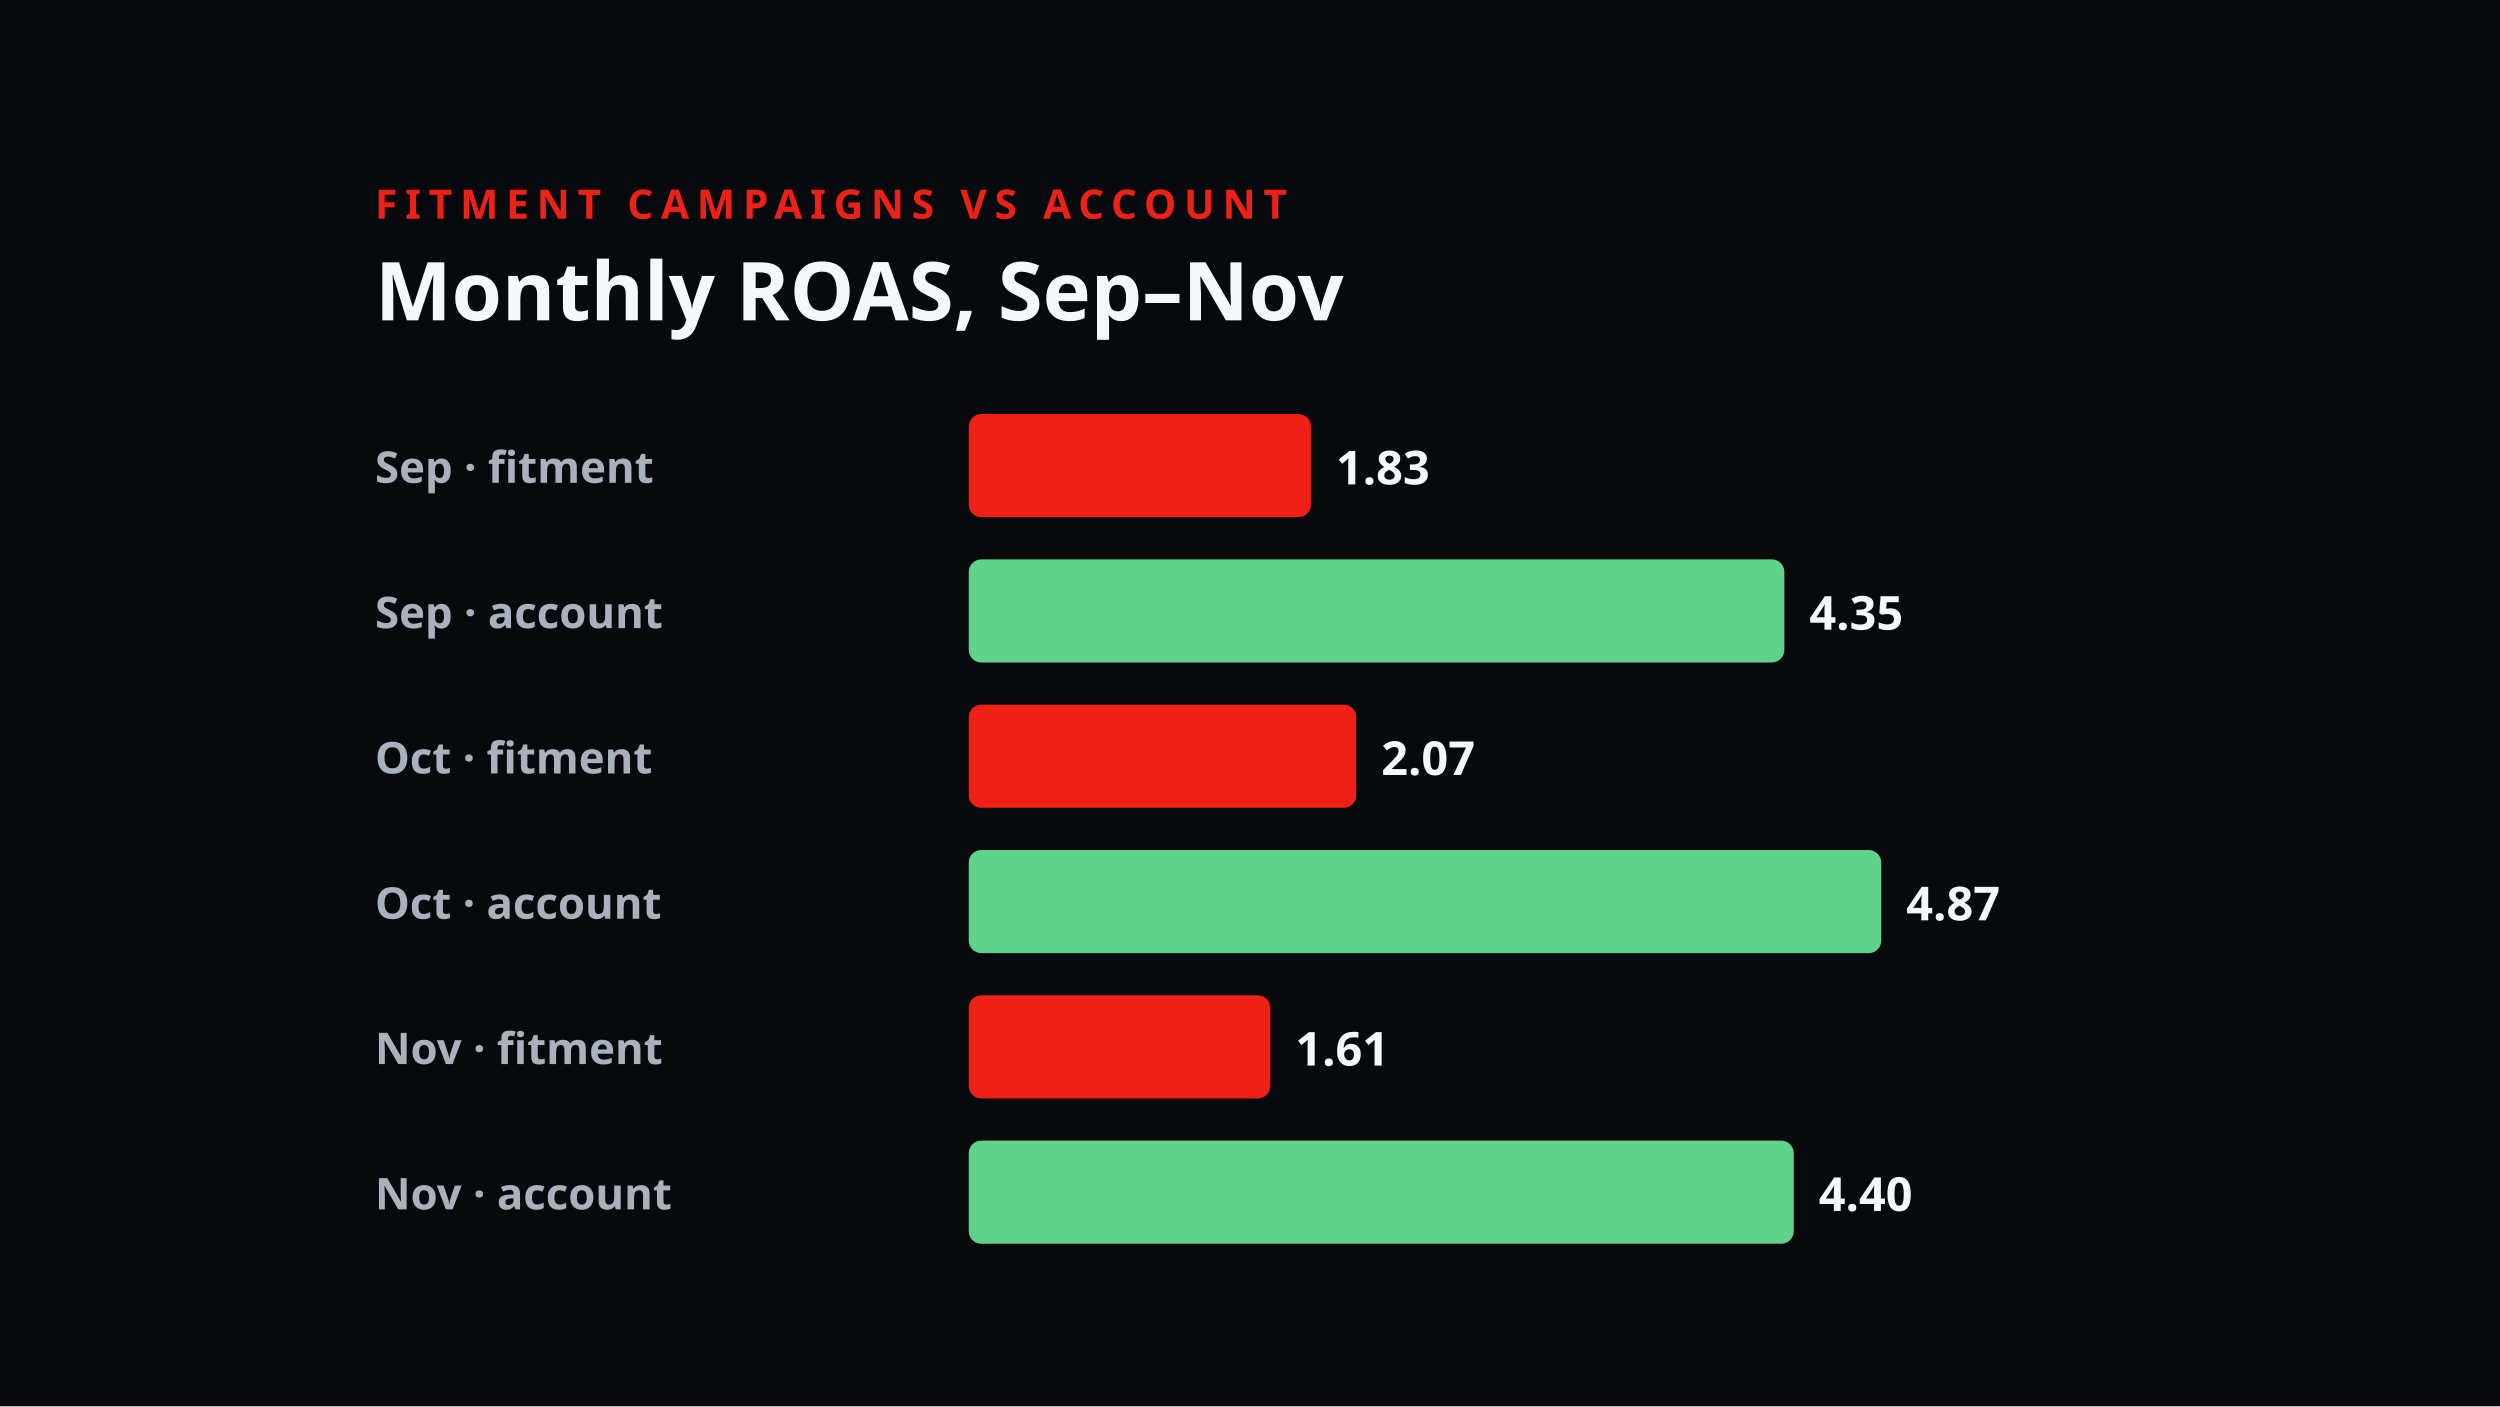
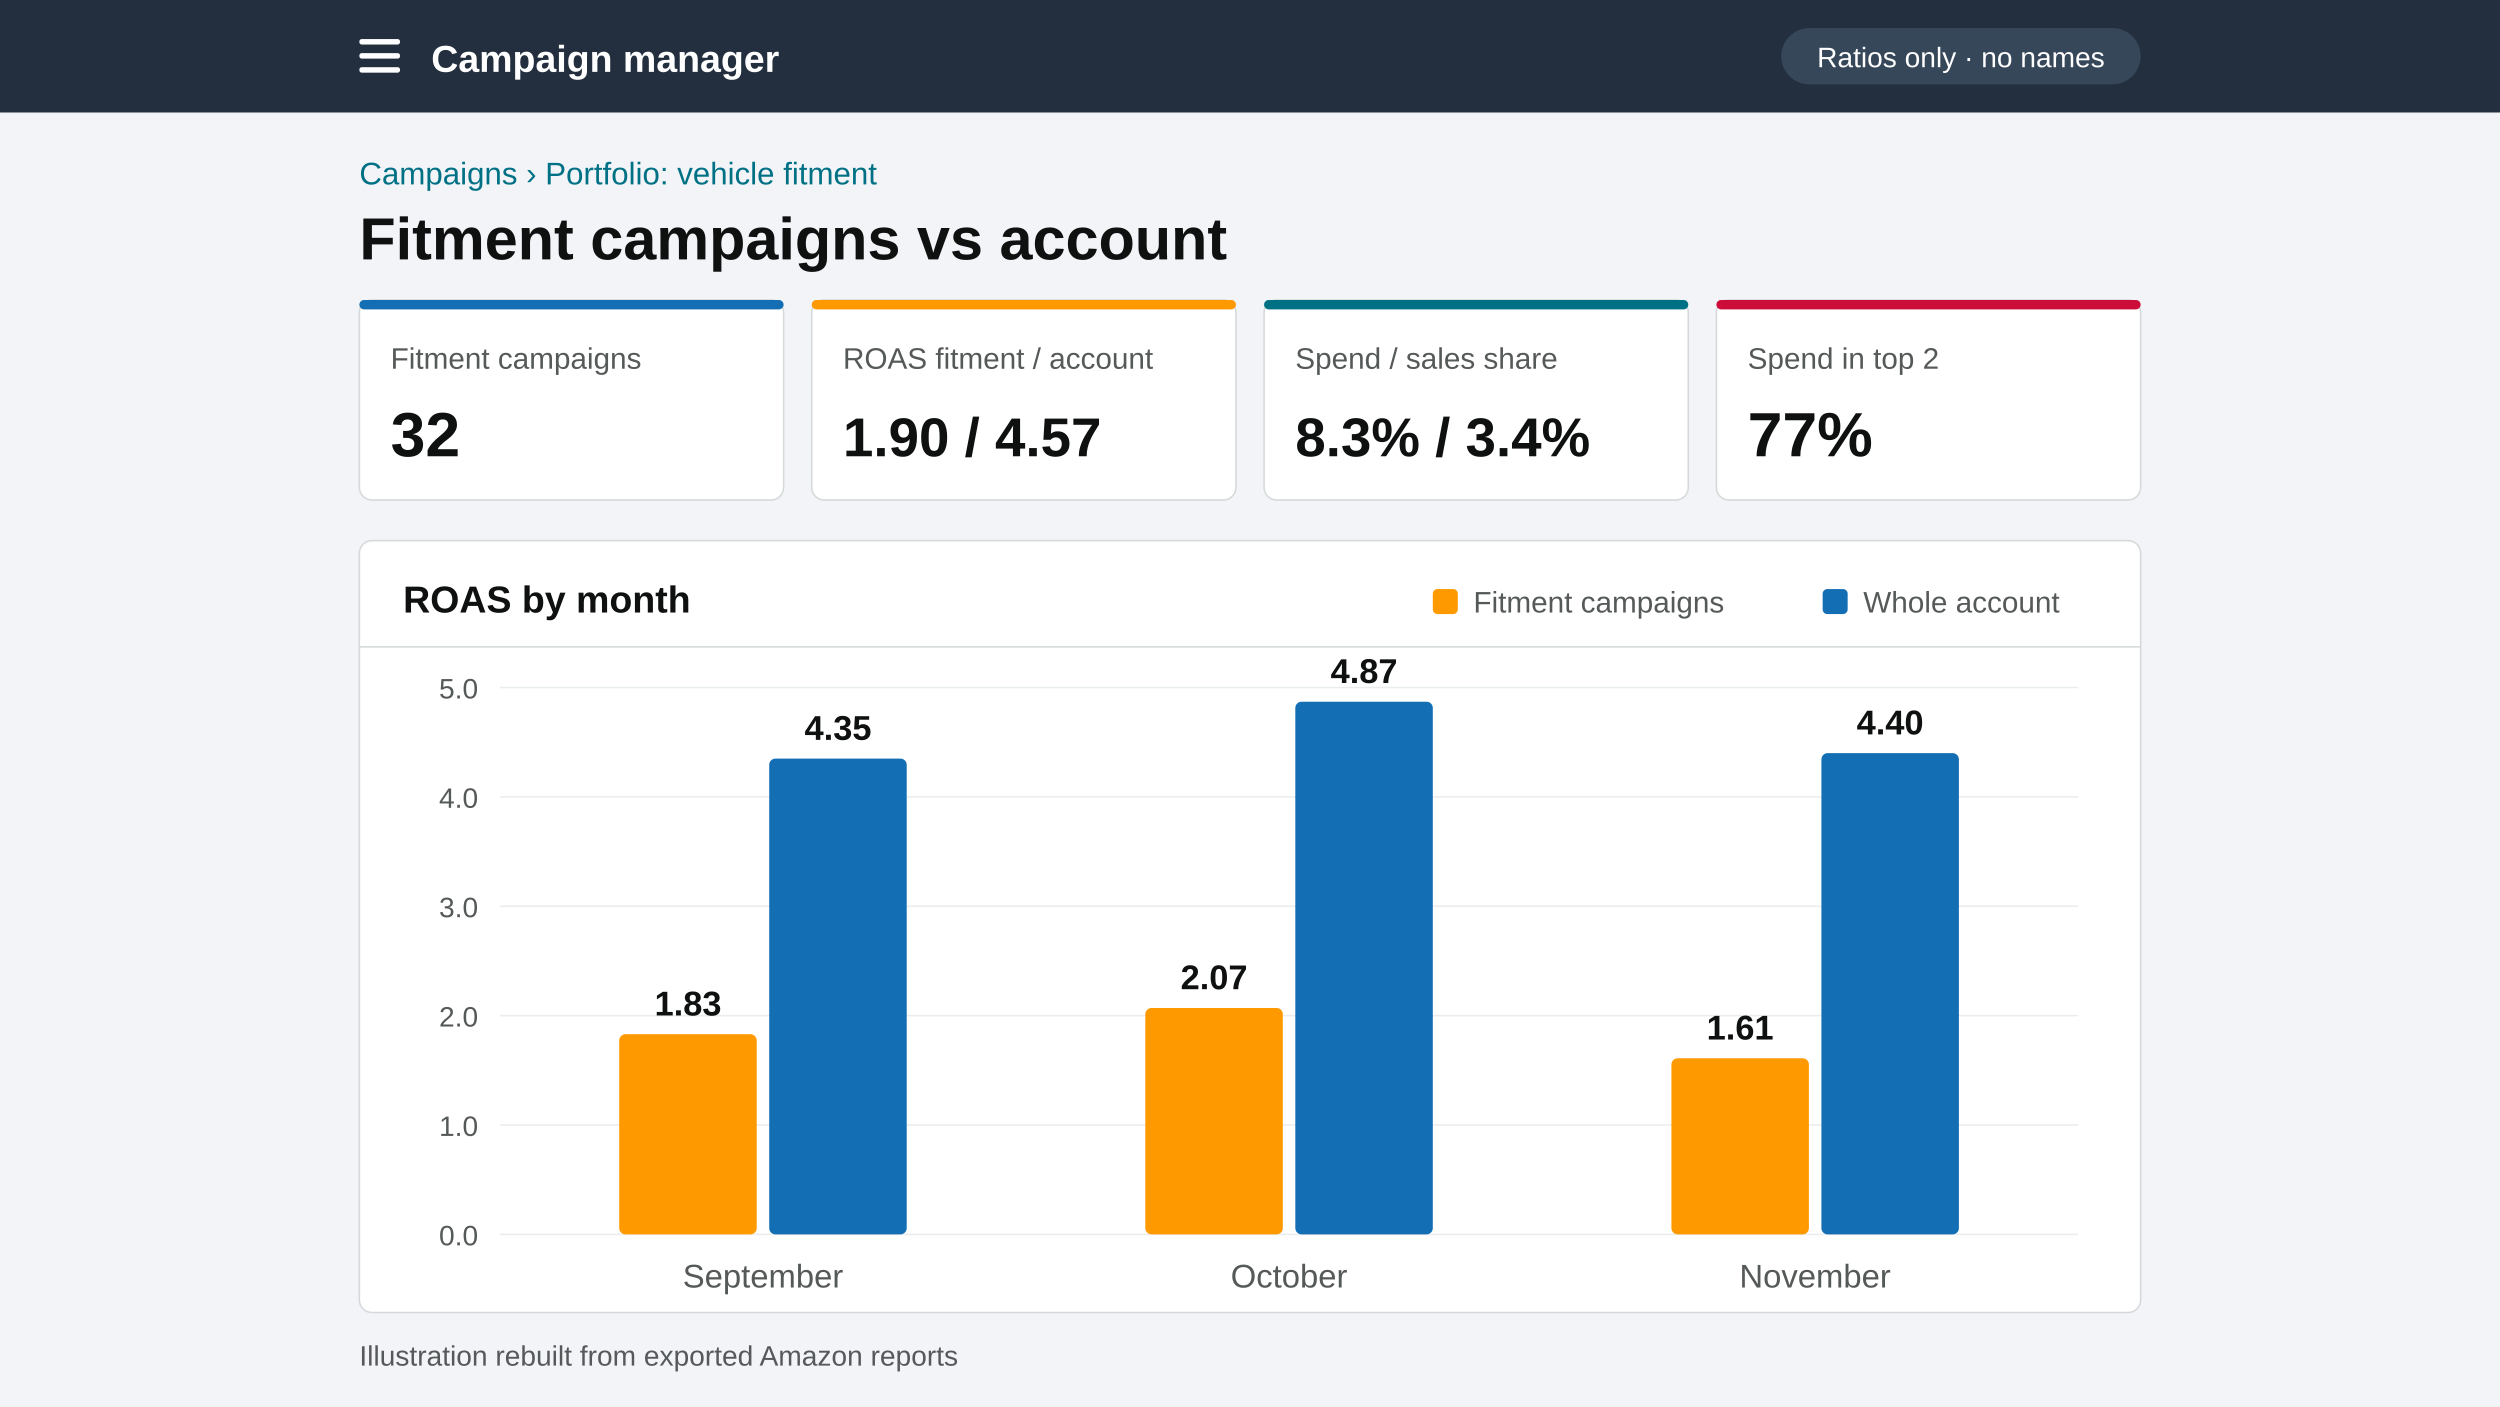
- <svg xmlns="http://www.w3.org/2000/svg" viewBox="0 0 1600 900" width="1600" height="900" role="img" aria-label="Monthly ROAS of fitment campaigns versus the account">
-   <rect width="1600" height="900" fill="#07090c" />
-   <text x="240" y="140" fill="#ef2016" font-family="system-ui,sans-serif" font-size="26" font-weight="800" letter-spacing="5">FITMENT CAMPAIGNS VS ACCOUNT</text>
-   <text x="240" y="205" fill="#f6f7f9" font-family="system-ui,sans-serif" font-size="52" font-weight="800">Monthly ROAS, Sep–Nov</text>
-   <text x="240" y="309" fill="#aab1bd" font-family="system-ui,sans-serif" font-size="28" font-weight="700">Sep · fitment</text>
-   <rect x="620" y="265" width="219" height="66" rx="8" fill="#ef2016" />
-   <text x="855" y="310" fill="#f6f7f9" font-family="system-ui,sans-serif" font-size="30" font-weight="800">1.83</text>
-   <text x="240" y="402" fill="#aab1bd" font-family="system-ui,sans-serif" font-size="28" font-weight="700">Sep · account</text>
-   <rect x="620" y="358" width="522" height="66" rx="8" fill="#5fd28b" />
-   <text x="1158" y="403" fill="#f6f7f9" font-family="system-ui,sans-serif" font-size="30" font-weight="800">4.35</text>
-   <text x="240" y="495" fill="#aab1bd" font-family="system-ui,sans-serif" font-size="28" font-weight="700">Oct · fitment</text>
-   <rect x="620" y="451" width="248" height="66" rx="8" fill="#ef2016" />
-   <text x="884" y="496" fill="#f6f7f9" font-family="system-ui,sans-serif" font-size="30" font-weight="800">2.07</text>
-   <text x="240" y="588" fill="#aab1bd" font-family="system-ui,sans-serif" font-size="28" font-weight="700">Oct · account</text>
-   <rect x="620" y="544" width="584" height="66" rx="8" fill="#5fd28b" />
-   <text x="1220" y="589" fill="#f6f7f9" font-family="system-ui,sans-serif" font-size="30" font-weight="800">4.87</text>
-   <text x="240" y="681" fill="#aab1bd" font-family="system-ui,sans-serif" font-size="28" font-weight="700">Nov · fitment</text>
-   <rect x="620" y="637" width="193" height="66" rx="8" fill="#ef2016" />
-   <text x="829" y="682" fill="#f6f7f9" font-family="system-ui,sans-serif" font-size="30" font-weight="800">1.61</text>
-   <text x="240" y="774" fill="#aab1bd" font-family="system-ui,sans-serif" font-size="28" font-weight="700">Nov · account</text>
-   <rect x="620" y="730" width="528" height="66" rx="8" fill="#5fd28b" />
-   <text x="1164" y="775" fill="#f6f7f9" font-family="system-ui,sans-serif" font-size="30" font-weight="800">4.40</text>
+ <svg xmlns="http://www.w3.org/2000/svg" viewBox="0 0 1600 900" width="1600" height="900" role="img" aria-label="Amazon Ads console style grouped bar chart comparing fitment campaign ROAS with account ROAS by month">
+   <rect width="1600" height="900" fill="#f2f4f8" />
+   <rect width="1600" height="72" fill="#232f3e" />
+   <rect x="230" y="25" width="26" height="3.5" rx="1.5" fill="#fff" />
+   <rect x="230" y="34" width="26" height="3.5" rx="1.5" fill="#fff" />
+   <rect x="230" y="43" width="26" height="3.5" rx="1.5" fill="#fff" />
+   <text x="276" y="46" font-family="'Amazon Ember',Arial,Helvetica,sans-serif" font-size="24" font-weight="700" fill="#fff" text-anchor="start">Campaign manager</text>
+   <rect x="1140" y="18" width="230" height="36" rx="18" fill="#37475a" />
+   <text x="1255" y="43" font-family="'Amazon Ember',Arial,Helvetica,sans-serif" font-size="18" font-weight="400" fill="#fff" text-anchor="middle">Ratios only · no names</text>
+   <text x="230" y="118" font-family="'Amazon Ember',Arial,Helvetica,sans-serif" font-size="20" font-weight="400" fill="#007185" text-anchor="start">Campaigns  ›  Portfolio: vehicle fitment</text>
+   <text x="230" y="166" font-family="'Amazon Ember',Arial,Helvetica,sans-serif" font-size="38" font-weight="700" fill="#0f1111" text-anchor="start">Fitment campaigns vs account</text>
+   <rect x="230.0" y="192" width="271.5" height="128" rx="8" fill="#fff" stroke="#d5d9d9" />
+   <rect x="230.0" y="192" width="271.5" height="6" rx="3" fill="#146eb4" />
+   <text x="250.0" y="236" font-family="'Amazon Ember',Arial,Helvetica,sans-serif" font-size="19" font-weight="400" fill="#565959" text-anchor="start">Fitment campaigns</text>
+   <text x="250.0" y="292" font-family="'Amazon Ember',Arial,Helvetica,sans-serif" font-size="40" font-weight="700" fill="#0f1111" text-anchor="start">32</text>
+   <rect x="519.5" y="192" width="271.5" height="128" rx="8" fill="#fff" stroke="#d5d9d9" />
+   <rect x="519.5" y="192" width="271.5" height="6" rx="3" fill="#ff9900" />
+   <text x="539.5" y="236" font-family="'Amazon Ember',Arial,Helvetica,sans-serif" font-size="19" font-weight="400" fill="#565959" text-anchor="start">ROAS fitment / account</text>
+   <text x="539.5" y="292" font-family="'Amazon Ember',Arial,Helvetica,sans-serif" font-size="35" font-weight="700" fill="#0f1111" text-anchor="start">1.90 / 4.57</text>
+   <rect x="809.0" y="192" width="271.5" height="128" rx="8" fill="#fff" stroke="#d5d9d9" />
+   <rect x="809.0" y="192" width="271.5" height="6" rx="3" fill="#007185" />
+   <text x="829.0" y="236" font-family="'Amazon Ember',Arial,Helvetica,sans-serif" font-size="19" font-weight="400" fill="#565959" text-anchor="start">Spend / sales share</text>
+   <text x="829.0" y="292" font-family="'Amazon Ember',Arial,Helvetica,sans-serif" font-size="35" font-weight="700" fill="#0f1111" text-anchor="start">8.3% / 3.4%</text>
+   <rect x="1098.5" y="192" width="271.5" height="128" rx="8" fill="#fff" stroke="#d5d9d9" />
+   <rect x="1098.5" y="192" width="271.5" height="6" rx="3" fill="#cc0c39" />
+   <text x="1118.5" y="236" font-family="'Amazon Ember',Arial,Helvetica,sans-serif" font-size="19" font-weight="400" fill="#565959" text-anchor="start">Spend in top 2</text>
+   <text x="1118.5" y="292" font-family="'Amazon Ember',Arial,Helvetica,sans-serif" font-size="40" font-weight="700" fill="#0f1111" text-anchor="start">77%</text>
+   <rect x="230" y="346" width="1140" height="494" rx="8" fill="#fff" stroke="#d5d9d9" />
+   <text x="258" y="392" font-family="'Amazon Ember',Arial,Helvetica,sans-serif" font-size="24" font-weight="700" fill="#0f1111" text-anchor="start">ROAS by month</text>
+   <text x="1192.5" y="392" font-family="'Amazon Ember',Arial,Helvetica,sans-serif" font-size="19" font-weight="400" fill="#565959" text-anchor="start">Whole account</text>
+   <rect x="1166.5" y="377" width="16" height="16" rx="3" fill="#146eb4" />
+   <text x="943.0" y="392" font-family="'Amazon Ember',Arial,Helvetica,sans-serif" font-size="19" font-weight="400" fill="#565959" text-anchor="start">Fitment campaigns</text>
+   <rect x="917.0" y="377" width="16" height="16" rx="3" fill="#ff9900" />
+   <line x1="230" y1="414" x2="1370" y2="414" stroke="#d5d9d9" />
+   <line x1="320" y1="790.0" x2="1330" y2="790.0" stroke="#eaeded" />
+   <text x="306" y="797.0" font-family="'Amazon Ember',Arial,Helvetica,sans-serif" font-size="18" font-weight="400" fill="#565959" text-anchor="end">0.0</text>
+   <line x1="320" y1="720.0" x2="1330" y2="720.0" stroke="#eaeded" />
+   <text x="306" y="727.0" font-family="'Amazon Ember',Arial,Helvetica,sans-serif" font-size="18" font-weight="400" fill="#565959" text-anchor="end">1.0</text>
+   <line x1="320" y1="650.0" x2="1330" y2="650.0" stroke="#eaeded" />
+   <text x="306" y="657.0" font-family="'Amazon Ember',Arial,Helvetica,sans-serif" font-size="18" font-weight="400" fill="#565959" text-anchor="end">2.0</text>
+   <line x1="320" y1="580.0" x2="1330" y2="580.0" stroke="#eaeded" />
+   <text x="306" y="587.0" font-family="'Amazon Ember',Arial,Helvetica,sans-serif" font-size="18" font-weight="400" fill="#565959" text-anchor="end">3.0</text>
+   <line x1="320" y1="510.0" x2="1330" y2="510.0" stroke="#eaeded" />
+   <text x="306" y="517.0" font-family="'Amazon Ember',Arial,Helvetica,sans-serif" font-size="18" font-weight="400" fill="#565959" text-anchor="end">4.0</text>
+   <line x1="320" y1="440.0" x2="1330" y2="440.0" stroke="#eaeded" />
+   <text x="306" y="447.0" font-family="'Amazon Ember',Arial,Helvetica,sans-serif" font-size="18" font-weight="400" fill="#565959" text-anchor="end">5.0</text>
+   <rect x="396.3" y="661.9" width="88" height="128.1" rx="4" fill="#ff9900" />
+   <text x="440.333" y="649.9" font-family="'Amazon Ember',Arial,Helvetica,sans-serif" font-size="22" font-weight="700" fill="#0f1111" text-anchor="middle">1.83</text>
+   <rect x="492.3" y="485.5" width="88" height="304.5" rx="4" fill="#146eb4" />
+   <text x="536.333" y="473.5" font-family="'Amazon Ember',Arial,Helvetica,sans-serif" font-size="22" font-weight="700" fill="#0f1111" text-anchor="middle">4.35</text>
+   <text x="488.333" y="824" font-family="'Amazon Ember',Arial,Helvetica,sans-serif" font-size="21" font-weight="400" fill="#565959" text-anchor="middle">September</text>
+   <rect x="733.0" y="645.1" width="88" height="144.9" rx="4" fill="#ff9900" />
+   <text x="777" y="633.1" font-family="'Amazon Ember',Arial,Helvetica,sans-serif" font-size="22" font-weight="700" fill="#0f1111" text-anchor="middle">2.07</text>
+   <rect x="829.0" y="449.1" width="88" height="340.9" rx="4" fill="#146eb4" />
+   <text x="873" y="437.1" font-family="'Amazon Ember',Arial,Helvetica,sans-serif" font-size="22" font-weight="700" fill="#0f1111" text-anchor="middle">4.87</text>
+   <text x="825" y="824" font-family="'Amazon Ember',Arial,Helvetica,sans-serif" font-size="21" font-weight="400" fill="#565959" text-anchor="middle">October</text>
+   <rect x="1069.7" y="677.3" width="88" height="112.7" rx="4" fill="#ff9900" />
+   <text x="1113.667" y="665.3" font-family="'Amazon Ember',Arial,Helvetica,sans-serif" font-size="22" font-weight="700" fill="#0f1111" text-anchor="middle">1.61</text>
+   <rect x="1165.7" y="482.0" width="88" height="308.0" rx="4" fill="#146eb4" />
+   <text x="1209.667" y="470" font-family="'Amazon Ember',Arial,Helvetica,sans-serif" font-size="22" font-weight="700" fill="#0f1111" text-anchor="middle">4.40</text>
+   <text x="1161.667" y="824" font-family="'Amazon Ember',Arial,Helvetica,sans-serif" font-size="21" font-weight="400" fill="#565959" text-anchor="middle">November</text>
+   <text x="230" y="874" font-family="'Amazon Ember',Arial,Helvetica,sans-serif" font-size="18" font-weight="400" fill="#565959" text-anchor="start">Illustration rebuilt from exported Amazon reports</text>
</svg>
